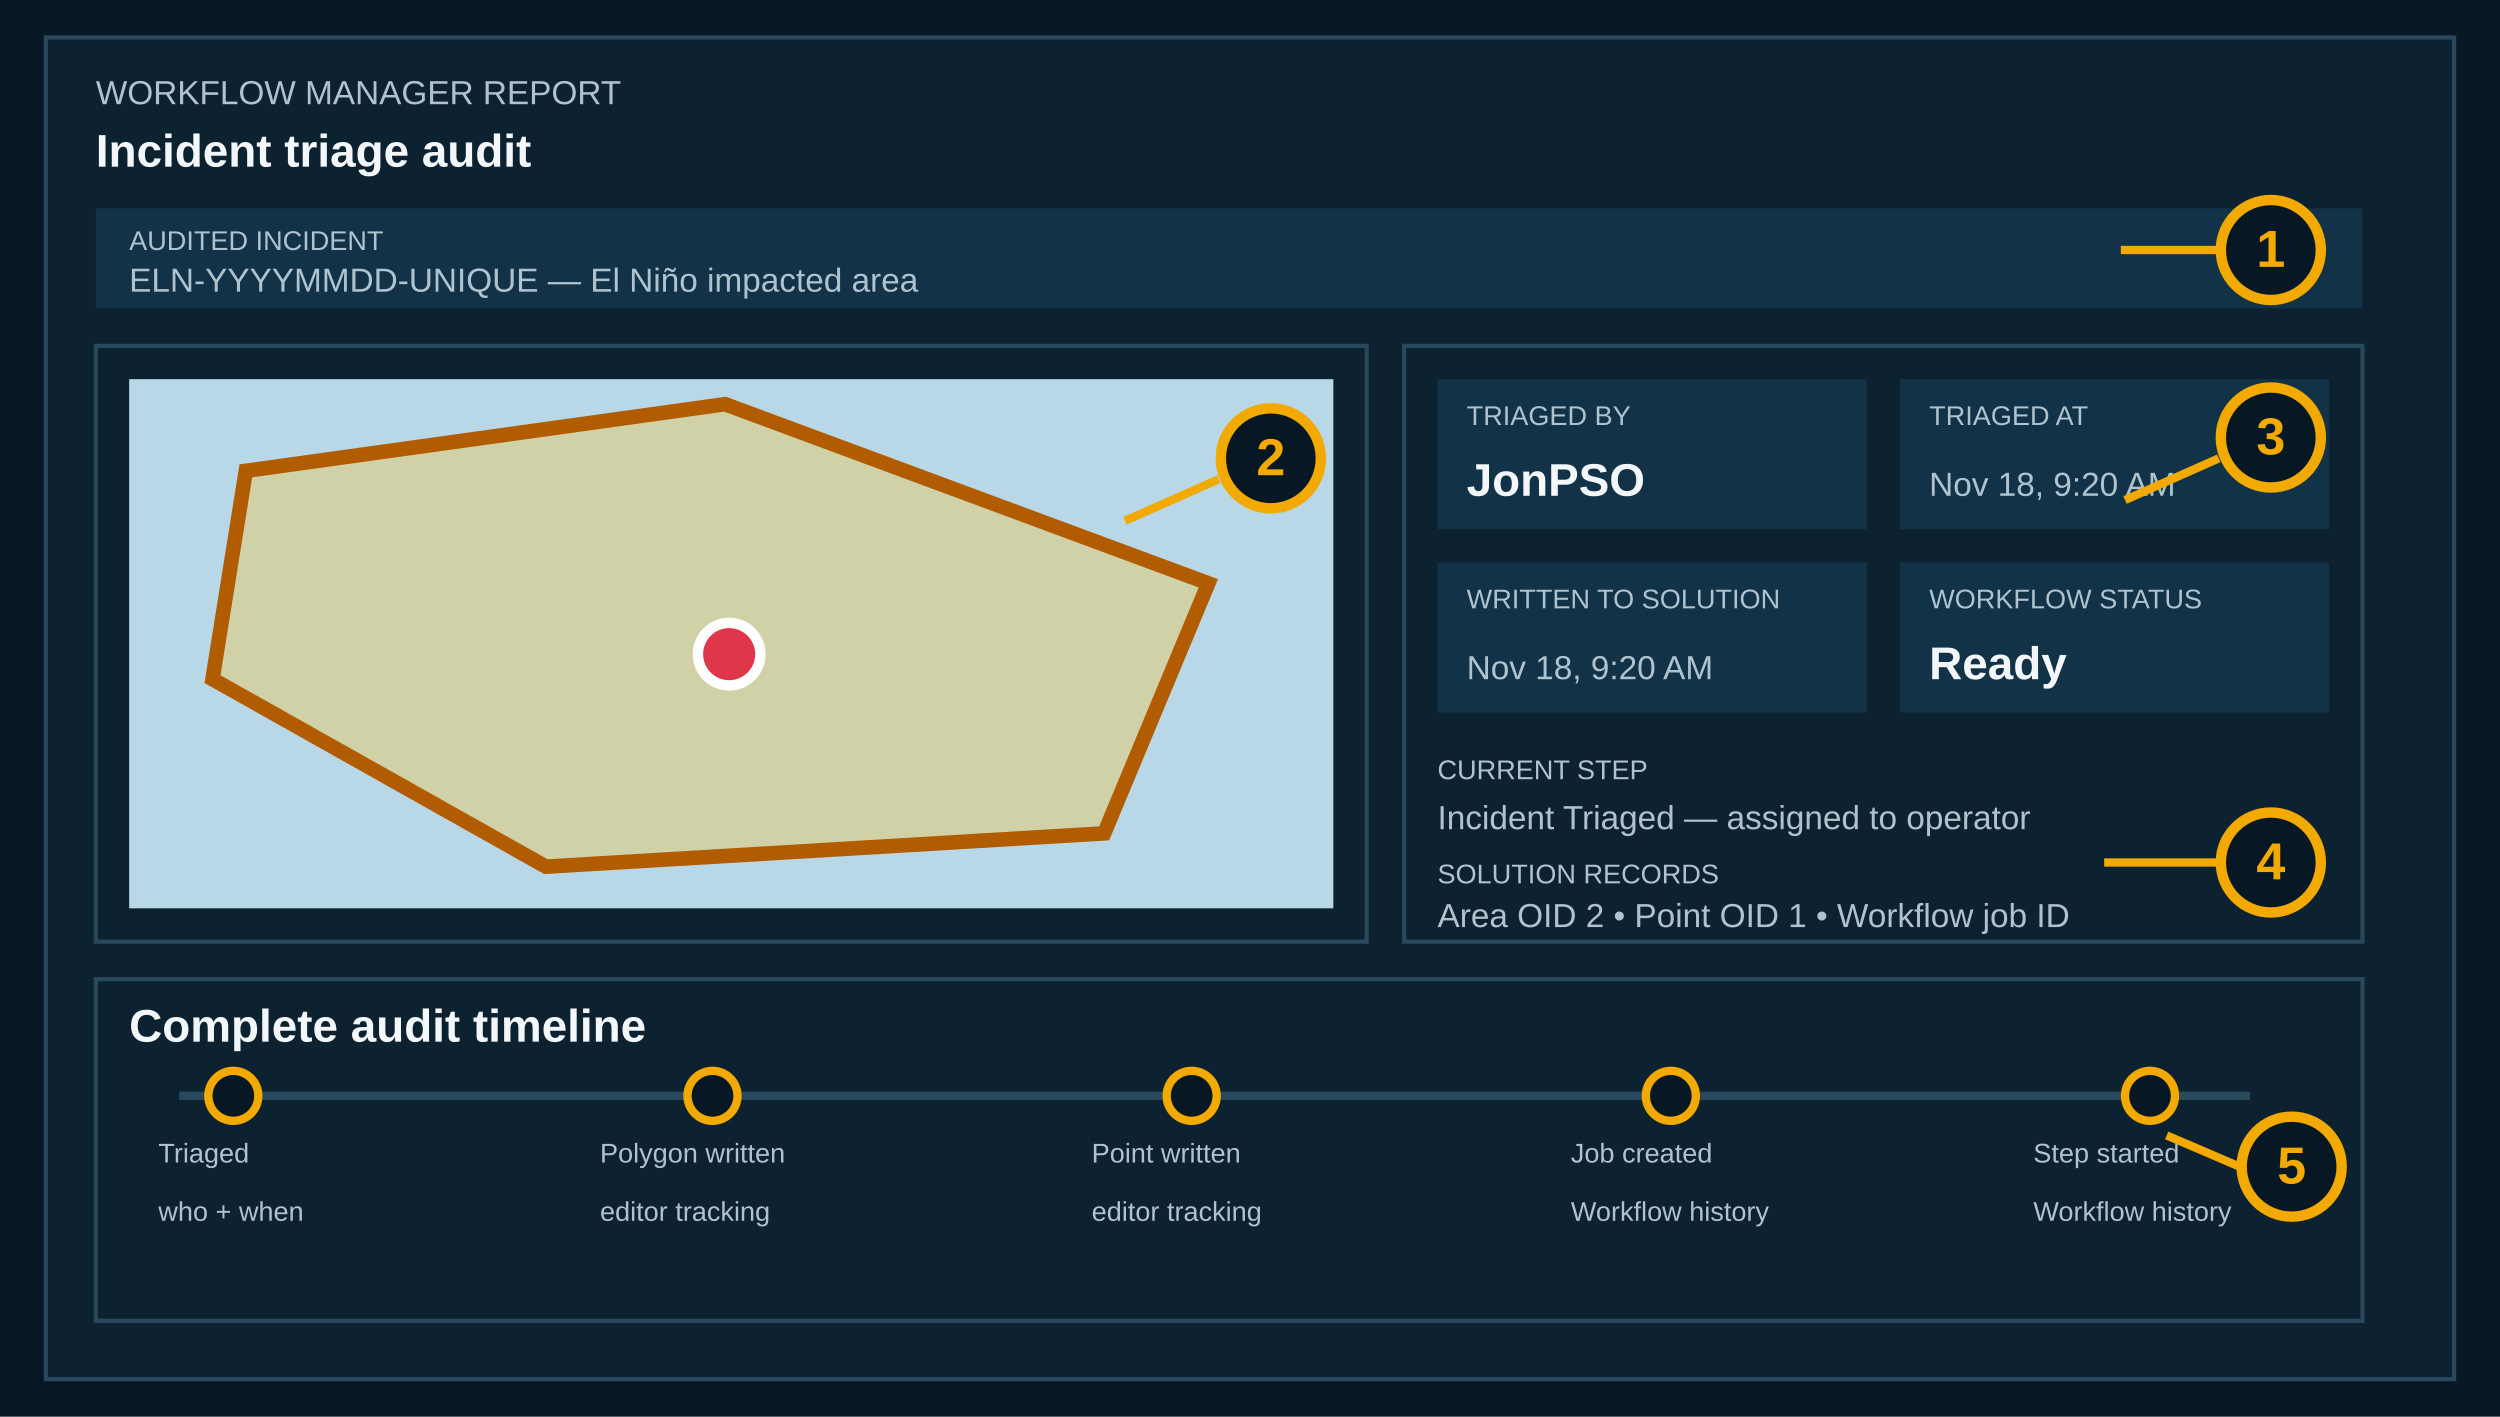
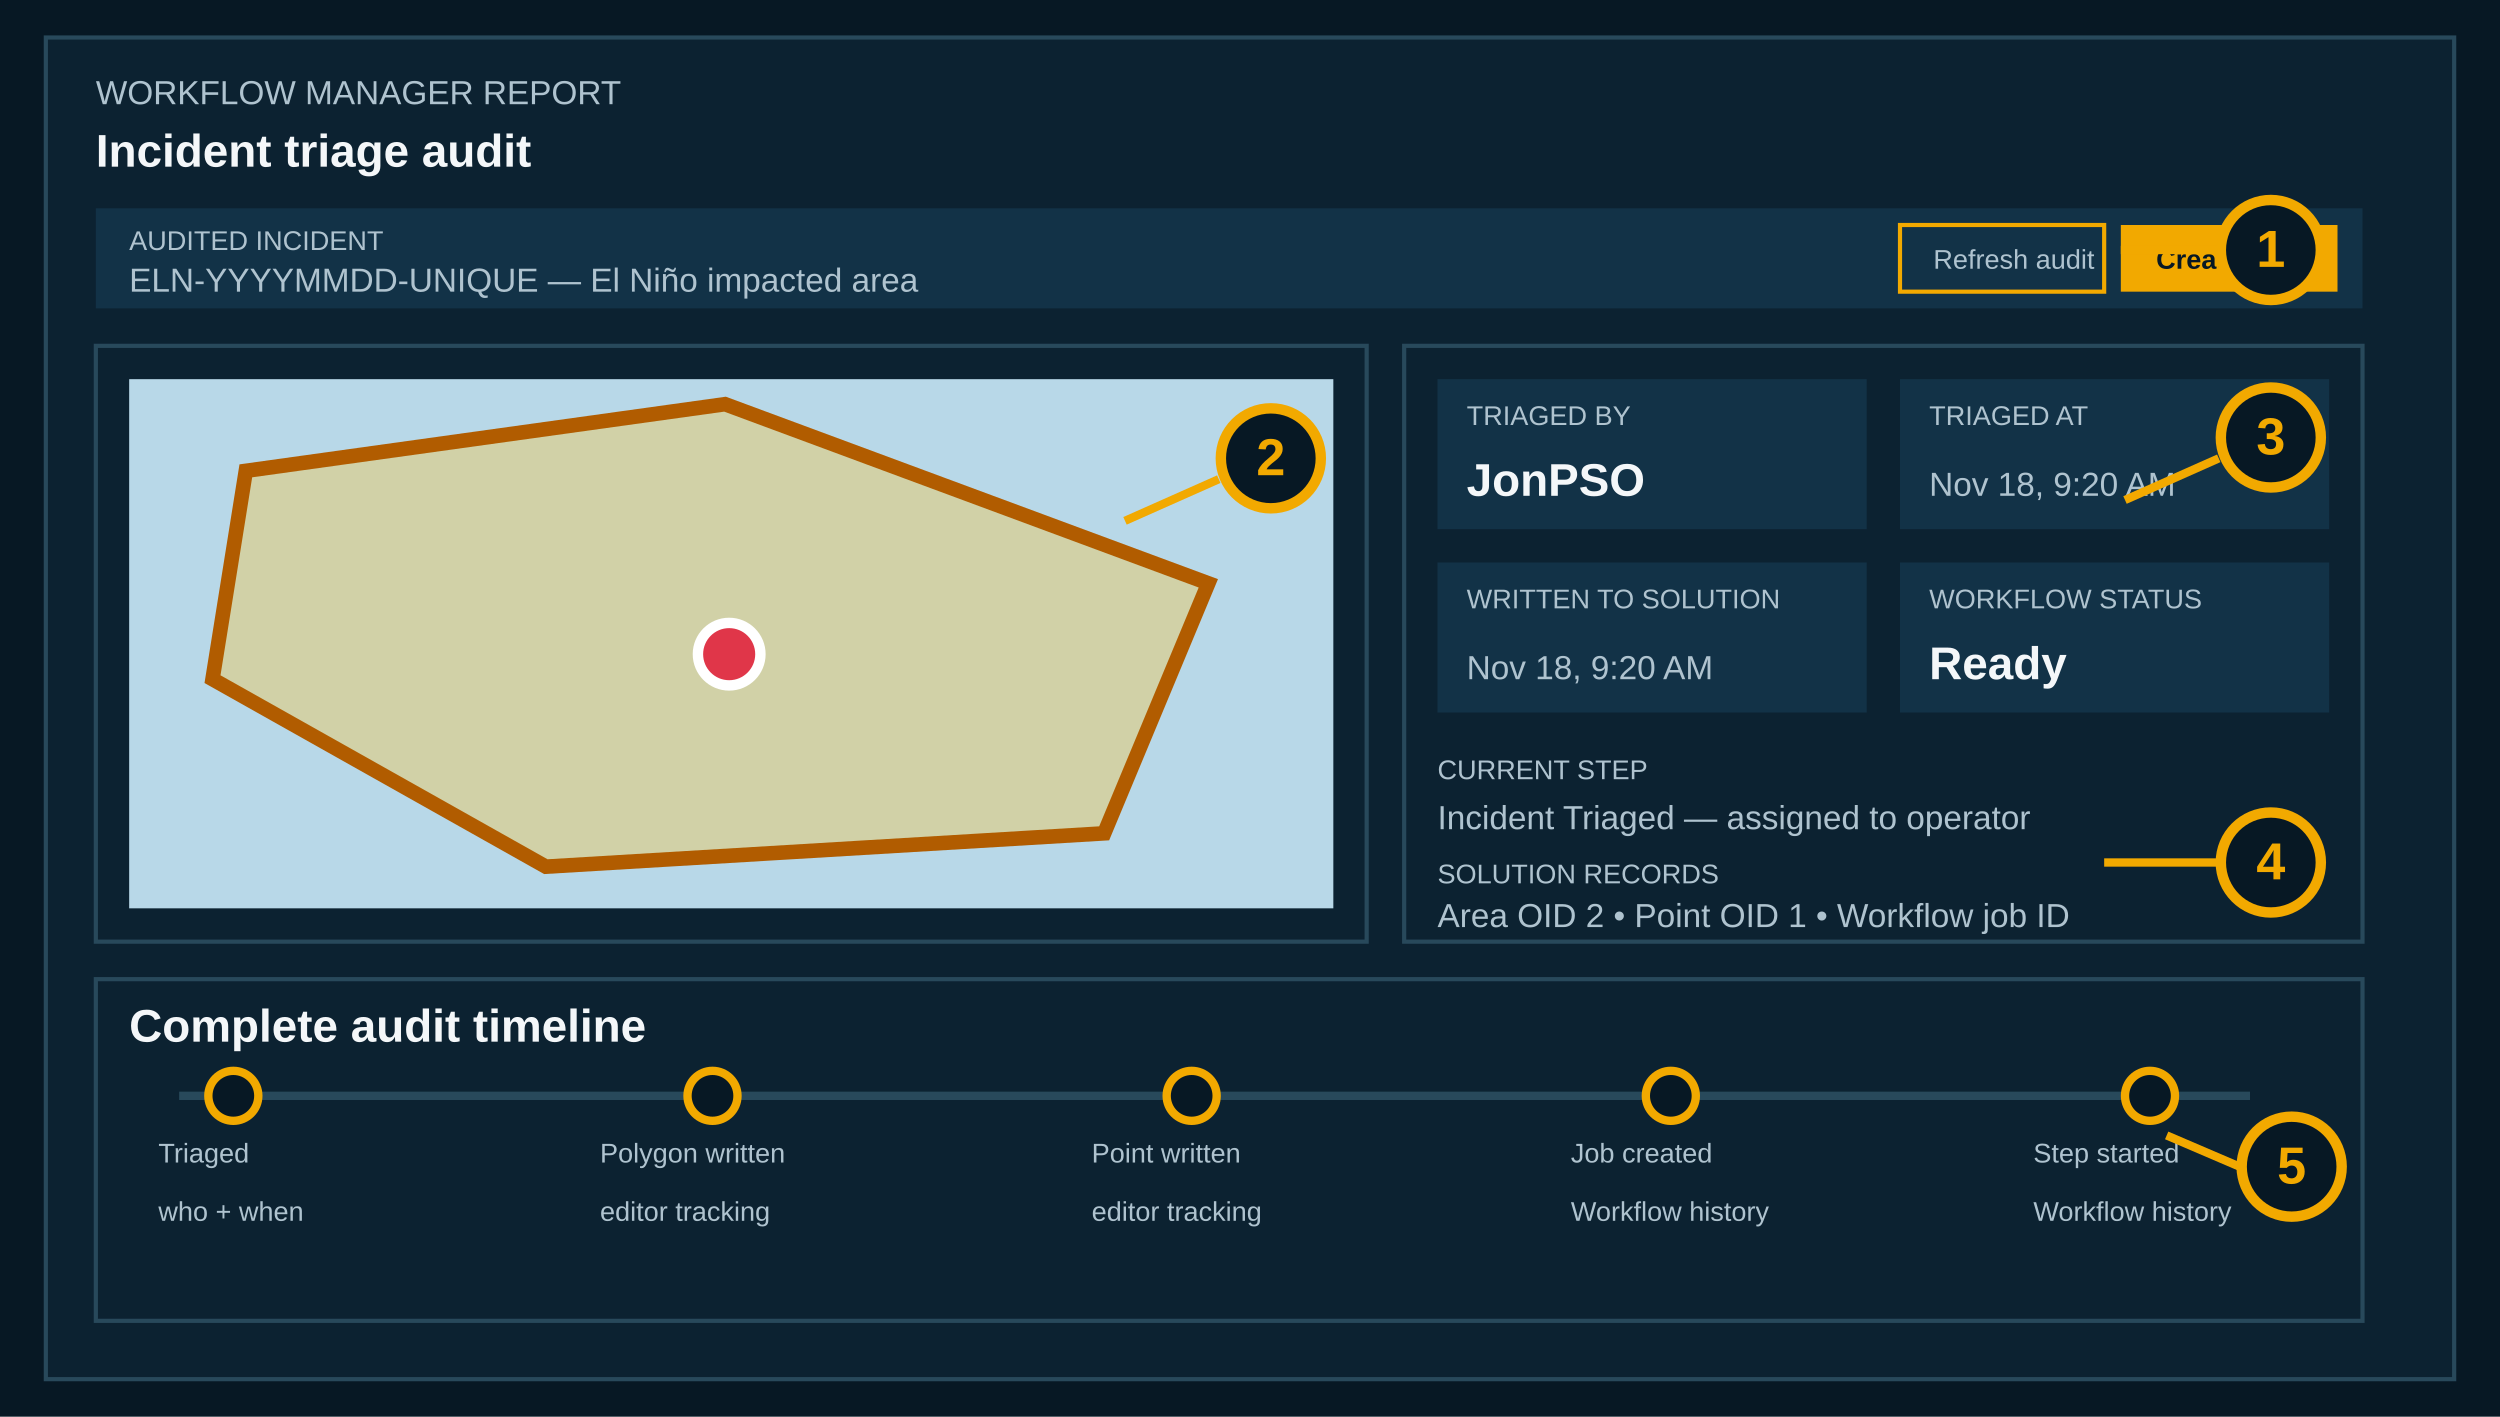
<svg xmlns="http://www.w3.org/2000/svg" width="1200" height="680" viewBox="0 0 1200 680" role="img" aria-labelledby="t d">
  <style>.bg{fill:#071824}.panel{fill:#0c2231;stroke:#28495b;stroke-width:2}.alt{fill:#123247}.gold{fill:#f2a900}.red{fill:#e03649}.txt{fill:#f4f7f9;font:700 22px Arial}.sm{fill:#afc3cf;font:16px Arial}.xs{fill:#afc3cf;font:13px Arial}.num{fill:#071824;stroke:#f2a900;stroke-width:5}.n{fill:#f2a900;font:700 25px Arial;text-anchor:middle;dominant-baseline:middle}.line{stroke:#f2a900;stroke-width:4;fill:none}</style>
  <rect class="bg" width="1200" height="680" />
  <rect class="panel" x="22" y="18" width="1156" height="644" />
  <text class="sm" x="46" y="50">WORKFLOW MANAGER REPORT</text>
  <text class="txt" x="46" y="80">Incident triage audit</text>
  <rect class="alt" x="46" y="100" width="1088" height="48" />
  <text class="xs" x="62" y="120">AUDITED INCIDENT</text>
  <text class="sm" x="62" y="140">ELN-YYYYMMDD-UNIQUE — El Niño impacted area</text>
+   <rect x="912" y="108" width="98" height="32" fill="none" stroke="#f2a900" stroke-width="2" />
+   <text class="xs" x="928" y="129">Refresh audit</text>
+   <rect class="gold" x="1018" y="108" width="104" height="32" />
+   <text x="1070" y="129" text-anchor="middle" fill="#071824" font-family="Arial" font-size="13" font-weight="700">Create PDF</text>
  <rect class="panel" x="46" y="166" width="610" height="286" />
  <rect x="62" y="182" width="578" height="254" fill="#b8d8e8" />
  <path d="M118 226 L348 194 L580 280 L530 400 L262 416 L102 326Z" fill="#f2c94c" fill-opacity=".42" stroke="#b15c00" stroke-width="7" />
  <circle class="red" cx="350" cy="314" r="15" stroke="#fff" stroke-width="5" />
  <rect class="panel" x="674" y="166" width="460" height="286" />
  <g>
    <rect class="alt" x="690" y="182" width="206" height="72" />
    <rect class="alt" x="912" y="182" width="206" height="72" />
    <rect class="alt" x="690" y="270" width="206" height="72" />
    <rect class="alt" x="912" y="270" width="206" height="72" />
  </g>
  <text class="xs" x="704" y="204">TRIAGED BY</text>
  <text class="txt" x="704" y="238">JonPSO</text>
  <text class="xs" x="926" y="204">TRIAGED AT</text>
  <text class="sm" x="926" y="238">Nov 18, 9:20 AM</text>
  <text class="xs" x="704" y="292">WRITTEN TO SOLUTION</text>
  <text class="sm" x="704" y="326">Nov 18, 9:20 AM</text>
  <text class="xs" x="926" y="292">WORKFLOW STATUS</text>
  <text class="txt" x="926" y="326">Ready</text>
  <text class="xs" x="690" y="374">CURRENT STEP</text>
  <text class="sm" x="690" y="398">Incident Triaged — assigned to operator</text>
  <text class="xs" x="690" y="424">SOLUTION RECORDS</text>
  <text class="sm" x="690" y="445">Area OID 2 • Point OID 1 • Workflow job ID</text>
  <rect class="panel" x="46" y="470" width="1088" height="164" />
  <text class="txt" x="62" y="500">Complete audit timeline</text>
  <line x1="86" y1="526" x2="1080" y2="526" stroke="#28495b" stroke-width="4" />
  <g fill="#071824" stroke="#f2a900" stroke-width="4">
    <circle cx="112" cy="526" r="12" />
    <circle cx="342" cy="526" r="12" />
    <circle cx="572" cy="526" r="12" />
    <circle cx="802" cy="526" r="12" />
    <circle cx="1032" cy="526" r="12" />
  </g>
  <text class="xs" x="76" y="558">Triaged</text>
  <text class="xs" x="288" y="558">Polygon written</text>
  <text class="xs" x="524" y="558">Point written</text>
  <text class="xs" x="754" y="558">Job created</text>
  <text class="xs" x="976" y="558">Step started</text>
  <text class="xs" x="76" y="586">who + when</text>
  <text class="xs" x="288" y="586">editor tracking</text>
  <text class="xs" x="524" y="586">editor tracking</text>
  <text class="xs" x="754" y="586">Workflow history</text>
  <text class="xs" x="976" y="586">Workflow history</text>
  <circle class="num" cx="1090" cy="120" r="24" />
  <text class="n" x="1090" y="121">1</text>
  <path class="line" d="M1065 120 L1018 120" />
  <circle class="num" cx="610" cy="220" r="24" />
  <text class="n" x="610" y="221">2</text>
  <path class="line" d="M585 230 L540 250" />
  <circle class="num" cx="1090" cy="210" r="24" />
  <text class="n" x="1090" y="211">3</text>
  <path class="line" d="M1065 220 L1020 240" />
  <circle class="num" cx="1090" cy="414" r="24" />
  <text class="n" x="1090" y="415">4</text>
  <path class="line" d="M1065 414 L1010 414" />
  <circle class="num" cx="1100" cy="560" r="24" />
  <text class="n" x="1100" y="561">5</text>
  <path class="line" d="M1075 560 L1040 545" />
</svg>
